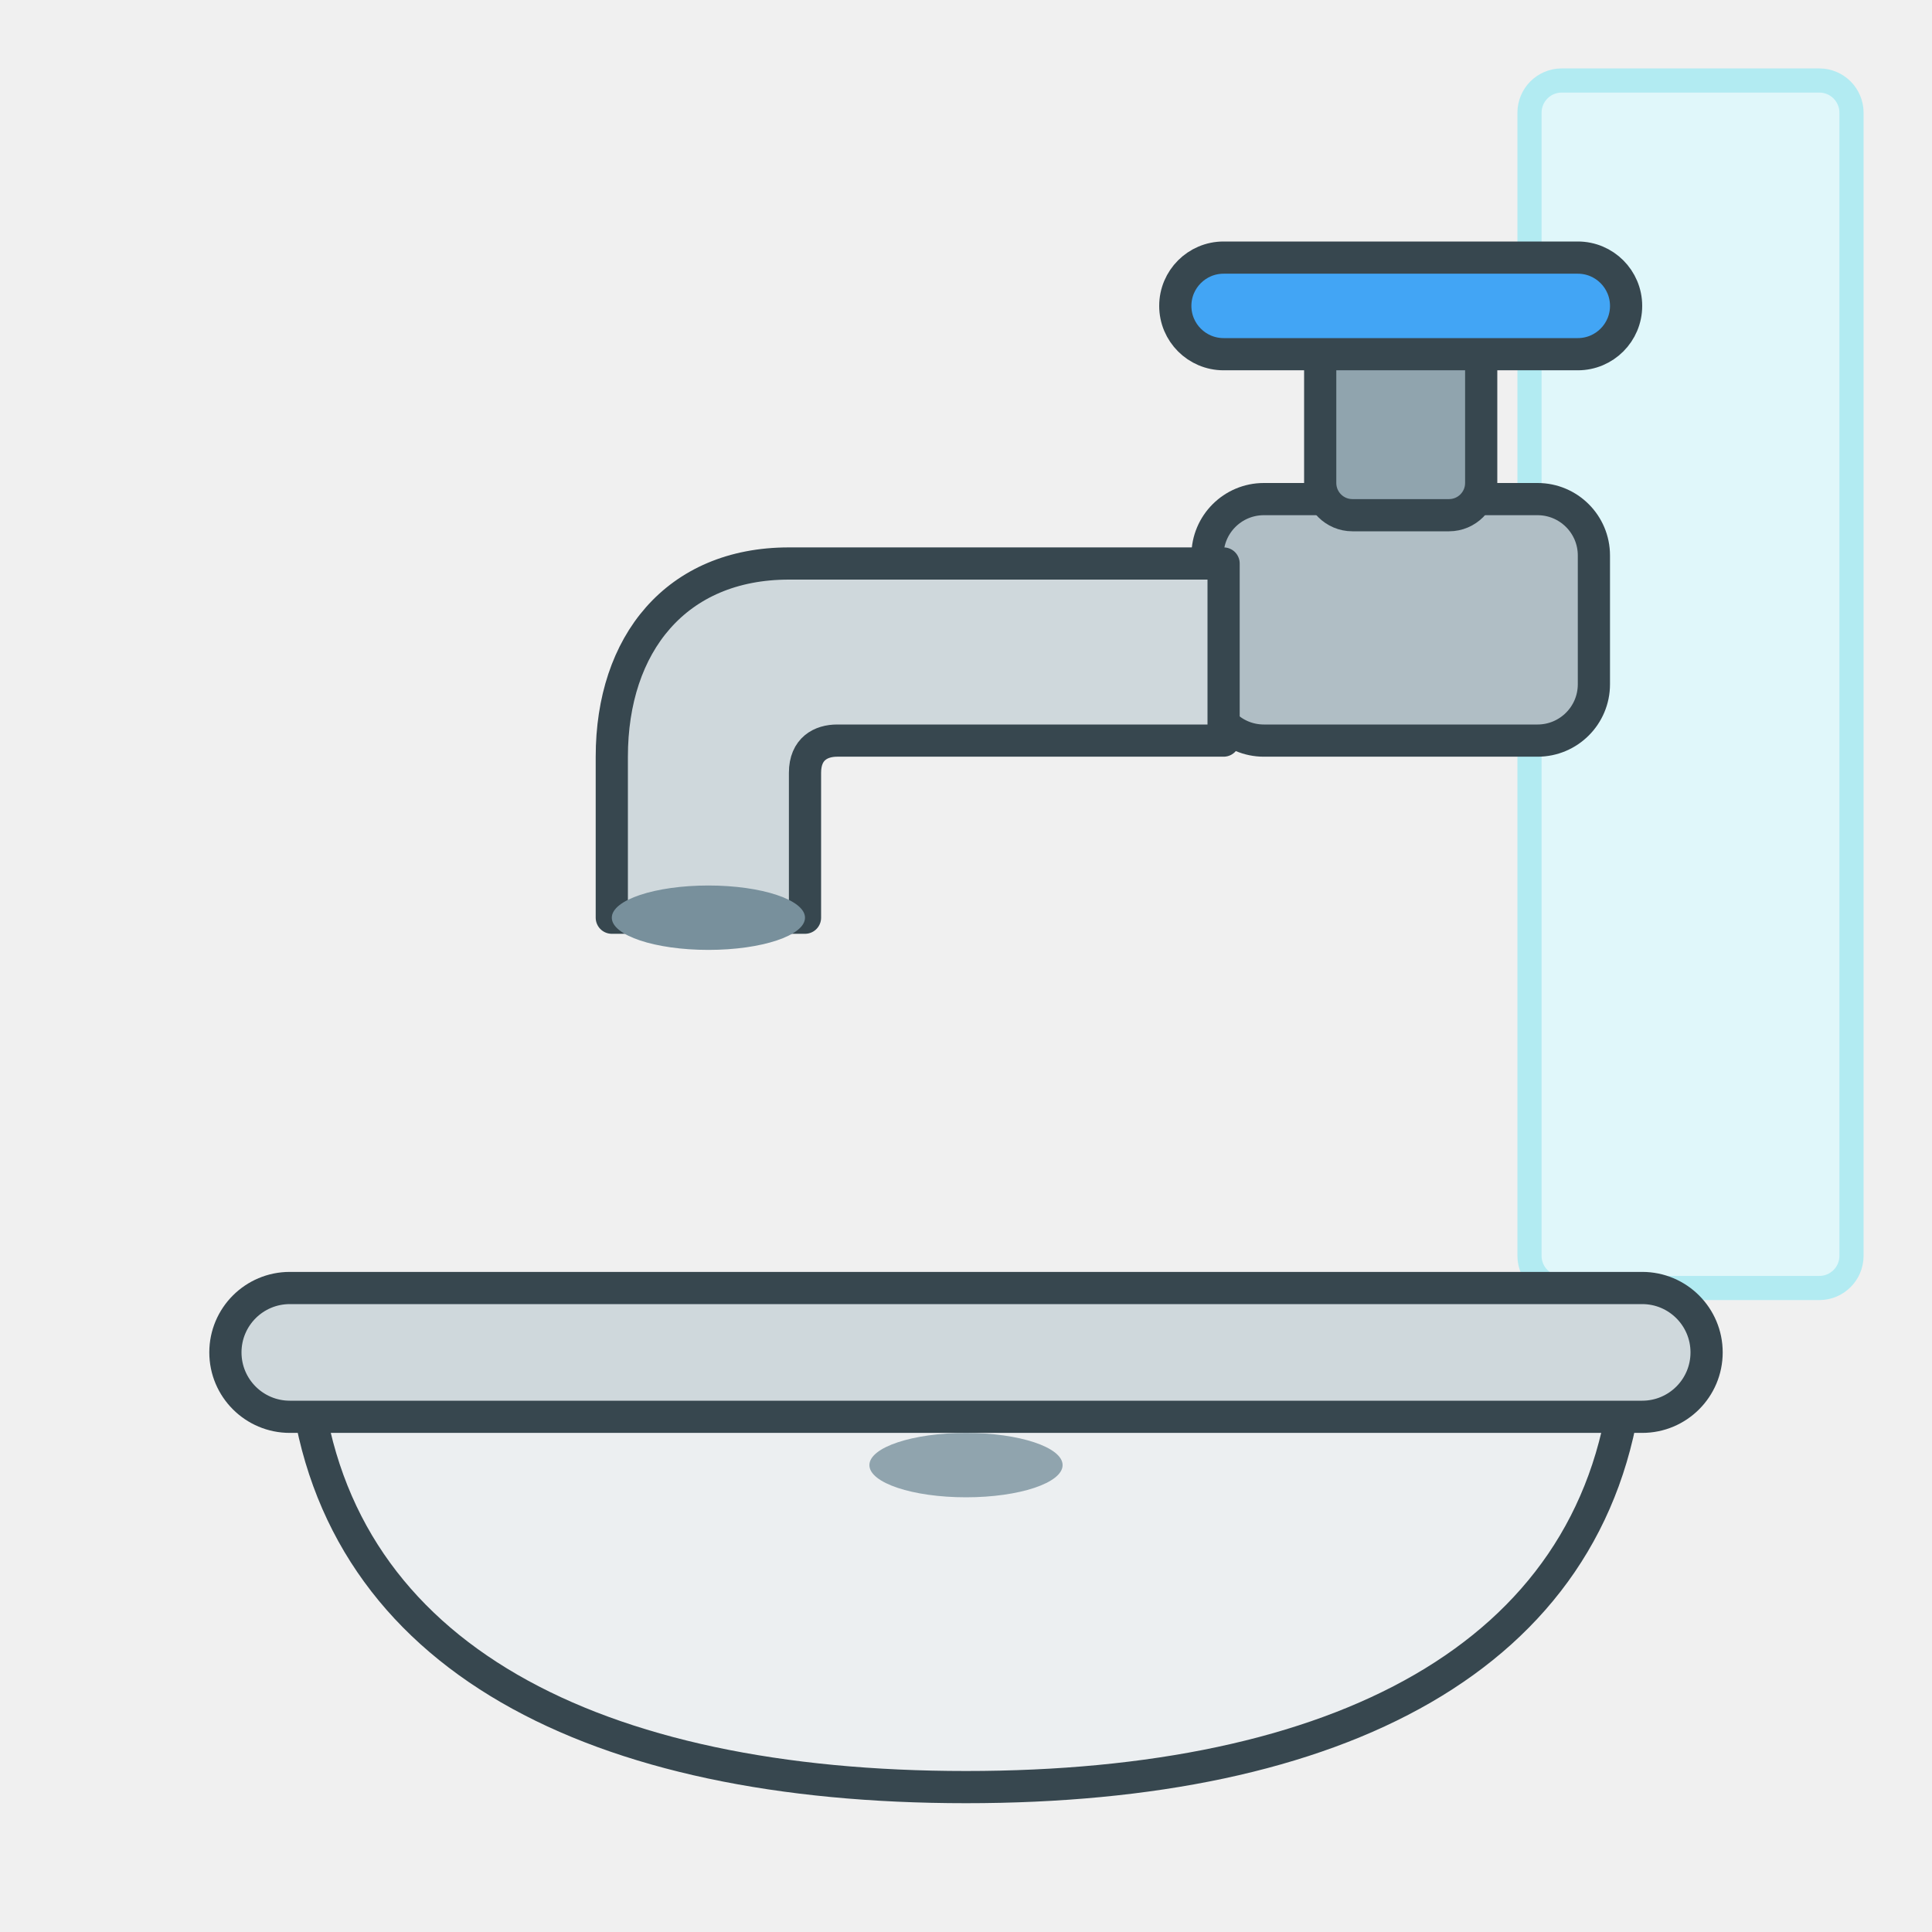
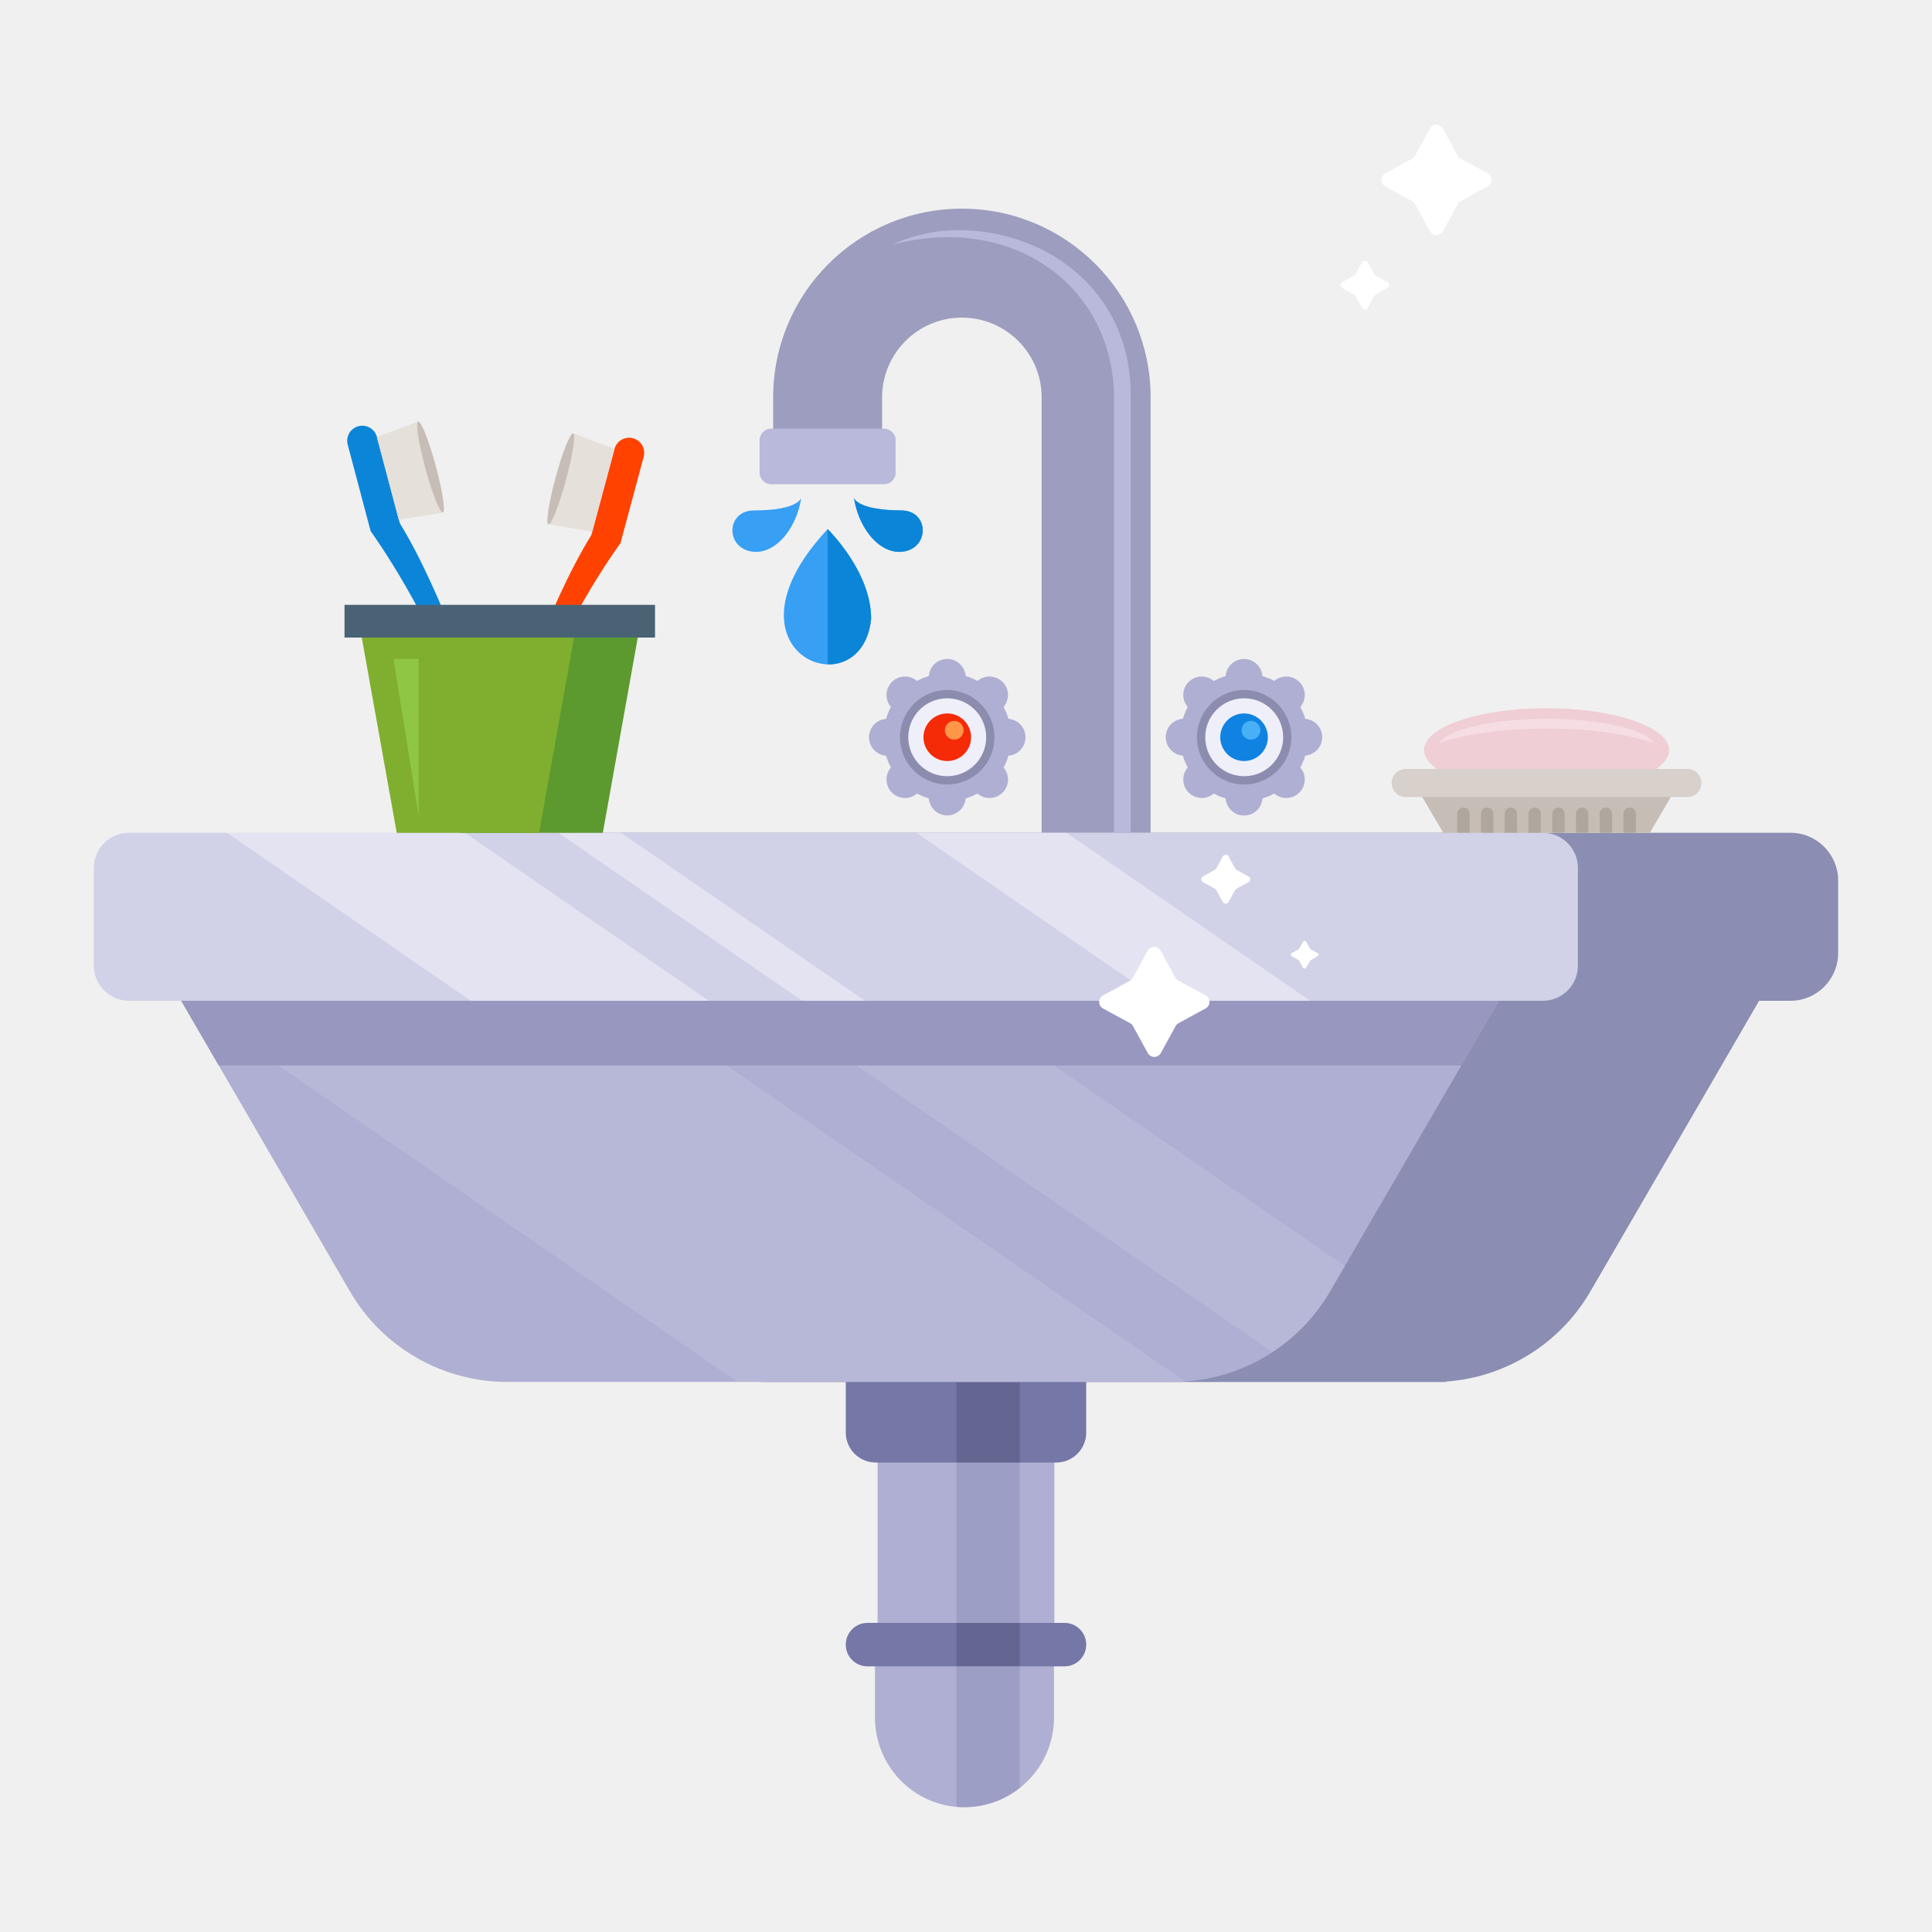
- <svg xmlns="http://www.w3.org/2000/svg" viewBox="0 0 240 240" role="img" aria-label="Pluma">
-   <rect x="190" y="10" width="40" height="150" rx="4" fill="#e0f7fa" stroke="#b2ebf2" stroke-width="3" />
-   <g stroke="#37474f" stroke-width="4" stroke-linejoin="round">
-     <path d="M38 172 H202 C198 206 166 222 120 222 C74 222 42 206 38 172 Z" fill="#eceff1" />
-     <rect x="28" y="160" width="184" height="16" rx="8" fill="#cfd8dc" />
-     <rect x="150" y="62" width="48" height="30" rx="7" fill="#b0bec5" />
-     <path d="M152 70 H98 C84 70 76 80 76 94 V114 H100 V96 C100 93 102 92 104 92 H152 Z" fill="#cfd8dc" />
-     <rect x="164" y="42" width="20" height="22" rx="4" fill="#90a4ae" />
-     <rect x="146" y="32" width="56" height="12" rx="6" fill="#42a5f5" />
+ <svg xmlns="http://www.w3.org/2000/svg" id="Capa_1" data-name="Capa 1" viewBox="0 0 500 500">
+   <defs>
+     <clipPath id="clip-path">
+       <rect x="-1040" y="-756.56" width="1280" height="720" fill="none" />
+     </clipPath>
+   </defs>
+   <g clip-path="url(#clip-path)">
+     <rect x="-1041.01" y="-811.86" width="1282.03" height="830.59" fill="#ffd0a5" />
+     <rect x="-1041.01" y="-115.67" width="1282.03" height="134.41" fill="#c57c45" />
+     <path d="M42.15,18.68h-122q-9-16.2-17.82-32.46t-17.82-32.4H-8C.52-35.38,8.82-24.64,17.18-13.78s16.66,21.66,25,32.46Z" fill="#e09055" fill-rule="evenodd" />
+     <path d="M172.31,18.68h-122Q37.57,2.48,24.85-13.78c-8.54-10.8-17-21.6-25.66-32.4H107l32.57,32.4c10.86,10.86,21.89,21.66,32.75,32.46Z" fill="#c57c45" fill-rule="evenodd" />
+     <path d="M241-30.74V18.68H180.49c-11-10.8-22.18-21.66-33.15-32.46s-22.23-21.6-33.26-32.4H221.71c6.44,5.11,12.89,10.27,19.27,15.44Z" fill="#e09055" fill-rule="evenodd" />
  </g>
-   <ellipse cx="88" cy="114" rx="12" ry="4" fill="#78909c" />
-   <ellipse cx="120" cy="182" rx="12" ry="4" fill="#90a4ae" />
+   <ellipse cx="400.25" cy="194.13" rx="31.72" ry="10.85" fill="#efced5" />
+   <path d="M400.25,188.54c11.52,0,21.72,1.53,27.92,3.87-2.11-3.62-13.81-6.39-27.92-6.39s-25.82,2.77-27.93,6.39C378.52,190.07,388.72,188.54,400.25,188.54Z" fill="#f9e8ec" opacity="0.6" />
+   <path d="M272.77,425.64v18.87a23,23,0,0,1-7.29,16.86,19.86,19.86,0,0,1-1.55,1.34,23.06,23.06,0,0,1-14.32,5c-.71,0-1.4,0-2.09-.09a22.67,22.67,0,0,1-4.68-.91,23.2,23.2,0,0,1-16.39-22.16V425.64Z" fill="#afafd3" />
+   <rect x="227.12" y="372.68" width="45.75" height="47.34" fill="#afafd3" />
+   <path d="M263.93,372.69v90a23.06,23.06,0,0,1-14.32,5c-.71,0-1.4,0-2.09-.09V372.69Z" fill="#868ab5" opacity="0.47" />
+   <path d="M218.89,348.75v22a7.75,7.75,0,0,0,7.76,7.75h46.71a7.75,7.75,0,0,0,7.75-7.75v-22Z" fill="#7577a7" />
+   <path d="M275.5,431.25h-51a5.61,5.61,0,0,1-5.61-5.61h0A5.61,5.61,0,0,1,224.5,420h51a5.61,5.61,0,0,1,5.61,5.61h0A5.61,5.61,0,0,1,275.5,431.25Z" fill="#7577a7" />
+   <path d="M200.09,102.85v10.71h28.2V102.85A20.64,20.64,0,0,1,248.93,82.2h0a20.64,20.64,0,0,1,20.65,20.65V215.52h28.2V102.85A48.85,48.85,0,0,0,248.93,54h0A48.85,48.85,0,0,0,200.09,102.85Z" fill="#9d9dbf" />
+   <path d="M292.62,102.12c0-26.79-21.76-42.55-44.53-42.55a41,41,0,0,0-17.2,3.75c32-8.39,57.42,11.48,57.42,39.72V215.52h4.31V103h0C292.61,102.73,292.62,102.42,292.62,102.12Z" fill="#b9b9db" />
+   <rect x="196.58" y="110.94" width="35.21" height="14.38" rx="3.01" fill="#b9b9db" />
+   <circle cx="245.15" cy="190.8" r="16.54" transform="translate(-63.11 229.23) rotate(-45)" fill="#afafd3" />
+   <circle cx="245.15" cy="175.33" r="4.78" transform="translate(18.19 373.63) rotate(-76.72)" fill="#afafd3" />
+   <circle cx="256.09" cy="179.86" r="4.78" fill="#afafd3" />
+   <circle cx="260.62" cy="190.8" r="4.78" fill="#afafd3" />
+   <circle cx="256.09" cy="201.74" r="4.78" fill="#afafd3" />
+   <circle cx="245.15" cy="206.27" r="4.78" transform="translate(-11.93 397.46) rotate(-76.72)" fill="#afafd3" />
+   <circle cx="234.21" cy="201.74" r="4.78" fill="#afafd3" />
+   <circle cx="229.67" cy="190.8" r="4.78" transform="translate(-67.64 218.29) rotate(-45)" fill="#afafd3" />
+   <circle cx="234.21" cy="179.86" r="4.78" fill="#afafd3" />
+   <circle cx="245.15" cy="190.8" r="11.15" transform="translate(25.83 410.79) rotate(-82.98)" fill="#efeff9" />
+   <path d="M245.15,180.72a10.08,10.08,0,1,1-10.09,10.08,10.08,10.08,0,0,1,10.09-10.08m0-2.14a12.22,12.22,0,1,0,12.21,12.22,12.23,12.23,0,0,0-12.21-12.22Z" fill="#8c8caf" />
+   <circle cx="245.15" cy="190.8" r="6.16" transform="translate(-63.11 229.23) rotate(-45)" fill="#f52a07" />
+   <circle cx="321.95" cy="206.27" r="4.78" transform="translate(66.77 491.02) rotate(-80.78)" fill="#afafd3" />
+   <circle cx="311.01" cy="201.74" r="4.78" fill="#afafd3" />
+   <circle cx="306.48" cy="190.8" r="4.78" transform="translate(50.37 445.24) rotate(-76.72)" fill="#afafd3" />
+   <circle cx="311.01" cy="179.86" r="4.78" fill="#afafd3" />
+   <circle cx="321.95" cy="190.8" r="16.54" transform="translate(82.04 478.02) rotate(-80.78)" fill="#afafd3" />
+   <circle cx="321.95" cy="175.33" r="4.78" transform="translate(-42.59 136.55) rotate(-22.5)" fill="#afafd3" />
+   <circle cx="332.89" cy="179.86" r="4.78" fill="#afafd3" />
+   <circle cx="337.42" cy="190.8" r="4.78" transform="translate(74.2 475.35) rotate(-76.72)" fill="#afafd3" />
+   <circle cx="332.89" cy="201.74" r="4.78" fill="#afafd3" />
+   <path d="M322,201.94a11.15,11.15,0,1,1,11.14-11.14A11.16,11.16,0,0,1,322,201.94Z" fill="#efeff9" />
+   <path d="M322,180.72a10.08,10.08,0,1,1-10.08,10.08A10.08,10.08,0,0,1,322,180.72m0-2.14a12.22,12.22,0,1,0,12.21,12.22A12.23,12.23,0,0,0,322,178.58Z" fill="#8c8caf" />
+   <circle cx="321.95" cy="190.8" r="6.16" transform="translate(82.04 478.02) rotate(-80.78)" fill="#1083e2" />
+   <rect x="247.52" y="356.93" width="16.41" height="21.53" fill="#636691" />
+   <rect x="247.52" y="420.03" width="16.41" height="11.13" fill="#636691" />
+   <path d="M166.58,118.24l-6,22.31s-16.53,22.51-24.43,48l-4.4-1.19s10-30.69,21.29-48.88l6-22.31a3.9,3.9,0,0,1,4.79-2.75h0A3.9,3.9,0,0,1,166.58,118.24Z" fill="#ff4200" />
+   <polygon points="159.04 116.2 148.38 112.13 142.02 135.72 153.27 137.57 158.57 117.93 159.04 116.2" fill="#e5e0da" />
+   <path d="M90,115.12l5.92,22.34s16.44,22.58,24.23,48.13l4.41-1.17s-9.84-30.73-21.08-49l-5.93-22.34a3.92,3.92,0,0,0-4.78-2.78h0A3.9,3.9,0,0,0,90,115.12Z" fill="#0b85d8" />
+   <polygon points="97.53 113.12 108.2 109.09 114.47 132.71 103.2 134.51 97.99 114.85 97.53 113.12" fill="#e5e0da" />
+   <path d="M463.36,215.52H104a12.37,12.37,0,0,0-12.36,12.36v18.77A12.36,12.36,0,0,0,104,259h10.25l12.9,22.22,30.75,53a47.11,47.11,0,0,0,40.73,23.45H374.24l-.16-.11h0a47.11,47.11,0,0,0,37.51-23.34l3.81-6.55,26.95-46.42L455.25,259h8.11a12.35,12.35,0,0,0,12.35-12.35V227.88A12.36,12.36,0,0,0,463.36,215.52Z" fill="#8b8eb2" />
+   <rect x="24.29" y="215.52" width="384.07" height="43.48" rx="9.09" fill="#d1d1e8" />
+   <path d="M387.9,259,375,281.22l-26.95,46.42-3.8,6.55a47.15,47.15,0,0,1-37.52,23.34c-1.07.07-2.14.11-3.21.11H131.27a47.09,47.09,0,0,1-40.72-23.45l-30.76-53L46.89,259Z" fill="#afafd3" />
+   <polygon points="378.18 275.74 387.9 259 46.89 259 56.61 275.74 378.18 275.74" fill="#9797bf" />
+   <polygon points="183.43 259 121.84 259 58.74 215.53 120.34 215.53 183.43 259" fill="#fff" opacity="0.4" />
+   <polygon points="306.89 357.64 190.86 357.64 72.02 275.74 188.04 275.74 306.89 357.64" fill="#fff" opacity="0.1" />
+   <path d="M348.05,327.64l-3.8,6.55a47.09,47.09,0,0,1-14.92,15.74L221.67,275.74h51.07Z" fill="#fff" opacity="0.1" />
+   <polygon points="339.1 259 300.27 259 237.17 215.53 276.01 215.53 339.1 259" fill="#fff" opacity="0.4" />
+   <polygon points="144.5 215.53 207.59 259 223.84 259 160.75 215.53 144.5 215.53" fill="#fff" opacity="0.4" />
+   <path d="M225.45,160.16c-.86,8.3-6.06,11.92-11.26,11.78-9.82-.27-19.62-14,0-35h.05C215,137.76,225.45,148.24,225.45,160.16Z" fill="#379ff4" />
+   <path d="M234.56,142.59c-6.1,1.6-12.2-5.11-13.55-13.71.06.19,1.18,3.18,12.25,3.22C240.17,132.13,240.63,141,234.56,142.59Z" fill="#379ff4" />
+   <path d="M195.11,132.1c11.43,0,12.26-3.23,12.26-3.23-1.35,8.61-7.45,15.32-13.56,13.72S188.2,132.13,195.11,132.1Z" fill="#379ff4" />
+   <path d="M225.45,160.16c-.86,8.3-6.06,11.92-11.26,11.78v-35h0C215,137.76,225.45,148.24,225.45,160.16Z" fill="#0b85d8" />
+   <path d="M234.56,142.59c-6.1,1.6-12.2-5.11-13.55-13.71.06.19,1.18,3.18,12.25,3.22C240.17,132.13,240.63,141,234.56,142.59Z" fill="#0b85d8" />
+   <polygon points="156.01 215.53 119.18 215.53 109.43 161.07 165.76 161.07 156.01 215.53" fill="#5c9a30" />
+   <polygon points="139.51 215.53 102.67 215.53 92.92 161.07 149.25 161.07 139.51 215.53" fill="#80af2f" />
+   <circle cx="323.75" cy="188.99" r="2.43" fill="#48b0f7" />
+   <circle cx="246.95" cy="188.99" r="2.43" fill="#ff9648" />
+   <rect x="89.16" y="156.53" width="80.36" height="8.47" fill="#496375" />
+   <polygon points="101.84 170.54 108.35 211.05 108.35 170.54 101.84 170.54" fill="#9de05c" opacity="0.5" />
+   <path d="M112.76,120.51c1.77,6.5,2.6,11.94,1.86,12.14s-2.76-4.91-4.53-11.41-2.6-11.94-1.86-12.14S111,114,112.76,120.51Z" fill="#c6beb6" />
+   <path d="M143.79,123.55c-1.76,6.5-2.6,11.94-1.86,12.14s2.77-4.91,4.53-11.42,2.6-11.93,1.87-12.13S145.56,117.05,143.79,123.55Z" fill="#c6beb6" />
+   <polygon points="426.98 215.53 373.51 215.53 366.41 203.42 434.08 203.42 426.98 215.53" fill="#c6beb6" />
+   <path d="M436.69,206.27H363.8a3.63,3.63,0,0,1-3.63-3.64h0A3.63,3.63,0,0,1,363.8,199h72.89a3.63,3.63,0,0,1,3.63,3.64h0A3.63,3.63,0,0,1,436.69,206.27Z" fill="#d8d0ca" />
+   <path d="M378.75,209h0a1.62,1.62,0,0,0-1.62,1.61v4.89h3.23v-4.89A1.62,1.62,0,0,0,378.75,209Z" fill="#afa69e" />
+   <path d="M384.89,209a1.61,1.61,0,0,0-1.61,1.61v4.89h3.22v-4.89A1.61,1.61,0,0,0,384.89,209Z" fill="#afa69e" />
+   <path d="M391,209a1.61,1.61,0,0,0-1.61,1.61v4.89h3.22v-4.89A1.61,1.61,0,0,0,391,209Z" fill="#afa69e" />
+   <path d="M397.17,209h0a1.61,1.61,0,0,0-1.61,1.61v4.89h3.22v-4.89A1.61,1.61,0,0,0,397.17,209Z" fill="#afa69e" />
+   <path d="M403.32,209a1.61,1.61,0,0,0-1.61,1.61v4.89h3.22v-4.89A1.61,1.61,0,0,0,403.32,209Z" fill="#afa69e" />
+   <path d="M409.46,209a1.61,1.61,0,0,0-1.61,1.61v4.89h3.22v-4.89A1.61,1.61,0,0,0,409.46,209Z" fill="#afa69e" />
+   <path d="M415.6,209a1.61,1.61,0,0,0-1.61,1.61v4.89h3.22v-4.89A1.61,1.61,0,0,0,415.6,209Z" fill="#afa69e" />
+   <path d="M421.74,209a1.62,1.62,0,0,0-1.61,1.61v4.89h3.23v-4.89A1.62,1.62,0,0,0,421.74,209Z" fill="#afa69e" />
+   <path d="M305,253.8l7,3.8a1.93,1.93,0,0,1,0,3.39l-7,3.81a1.9,1.9,0,0,0-.77.77l-3.8,6.95a1.93,1.93,0,0,1-3.39,0l-3.81-6.95a1.84,1.84,0,0,0-.77-.77L285.47,261a1.93,1.93,0,0,1,0-3.39l6.95-3.8a2,2,0,0,0,.77-.77l3.81-7a1.93,1.93,0,0,1,3.39,0l3.8,7A2,2,0,0,0,305,253.8Z" fill="#fff" />
+   <path d="M378,41.06l7,3.8a1.93,1.93,0,0,1,0,3.39l-7,3.81a2,2,0,0,0-.77.77l-3.8,7a1.93,1.93,0,0,1-3.39,0l-3.81-7a1.9,1.9,0,0,0-.77-.77l-6.95-3.81a1.93,1.93,0,0,1,0-3.39l6.95-3.8a2,2,0,0,0,.77-.77l3.81-7a1.93,1.93,0,0,1,3.39,0l3.8,7A2,2,0,0,0,378,41.06Z" fill="#fff" />
+   <path d="M320,225.11l3.09,1.69a.86.86,0,0,1,0,1.51L320,230a.77.77,0,0,0-.35.34l-1.69,3.09a.86.86,0,0,1-1.51,0l-1.69-3.09a.8.8,0,0,0-.34-.34l-3.1-1.7a.87.87,0,0,1,0-1.51l3.1-1.69a.92.92,0,0,0,.34-.34l1.69-3.1a.87.87,0,0,1,1.51,0l1.69,3.1A.88.88,0,0,0,320,225.11Z" fill="#fff" />
+   <path d="M356,71.33,359.11,73a.86.86,0,0,1,0,1.51L356,76.23a.77.77,0,0,0-.35.34L354,79.66a.86.86,0,0,1-1.51,0l-1.69-3.09a.8.8,0,0,0-.34-.34l-3.1-1.7a.87.87,0,0,1,0-1.51l3.1-1.69a.92.92,0,0,0,.34-.34l1.69-3.1a.87.87,0,0,1,1.51,0l1.69,3.1A.88.88,0,0,0,356,71.33Z" fill="#fff" />
+   <path d="M339.23,245.69l1.73.95a.47.47,0,0,1,0,.84l-1.73,1a.5.5,0,0,0-.19.19l-1,1.74a.49.49,0,0,1-.85,0l-.94-1.74a.52.52,0,0,0-.2-.19l-1.73-1a.48.48,0,0,1,0-.84l1.73-.95a.46.46,0,0,0,.2-.19l.94-1.73a.48.48,0,0,1,.85,0l1,1.73A.44.44,0,0,0,339.23,245.69Z" fill="#fff" />
</svg>
